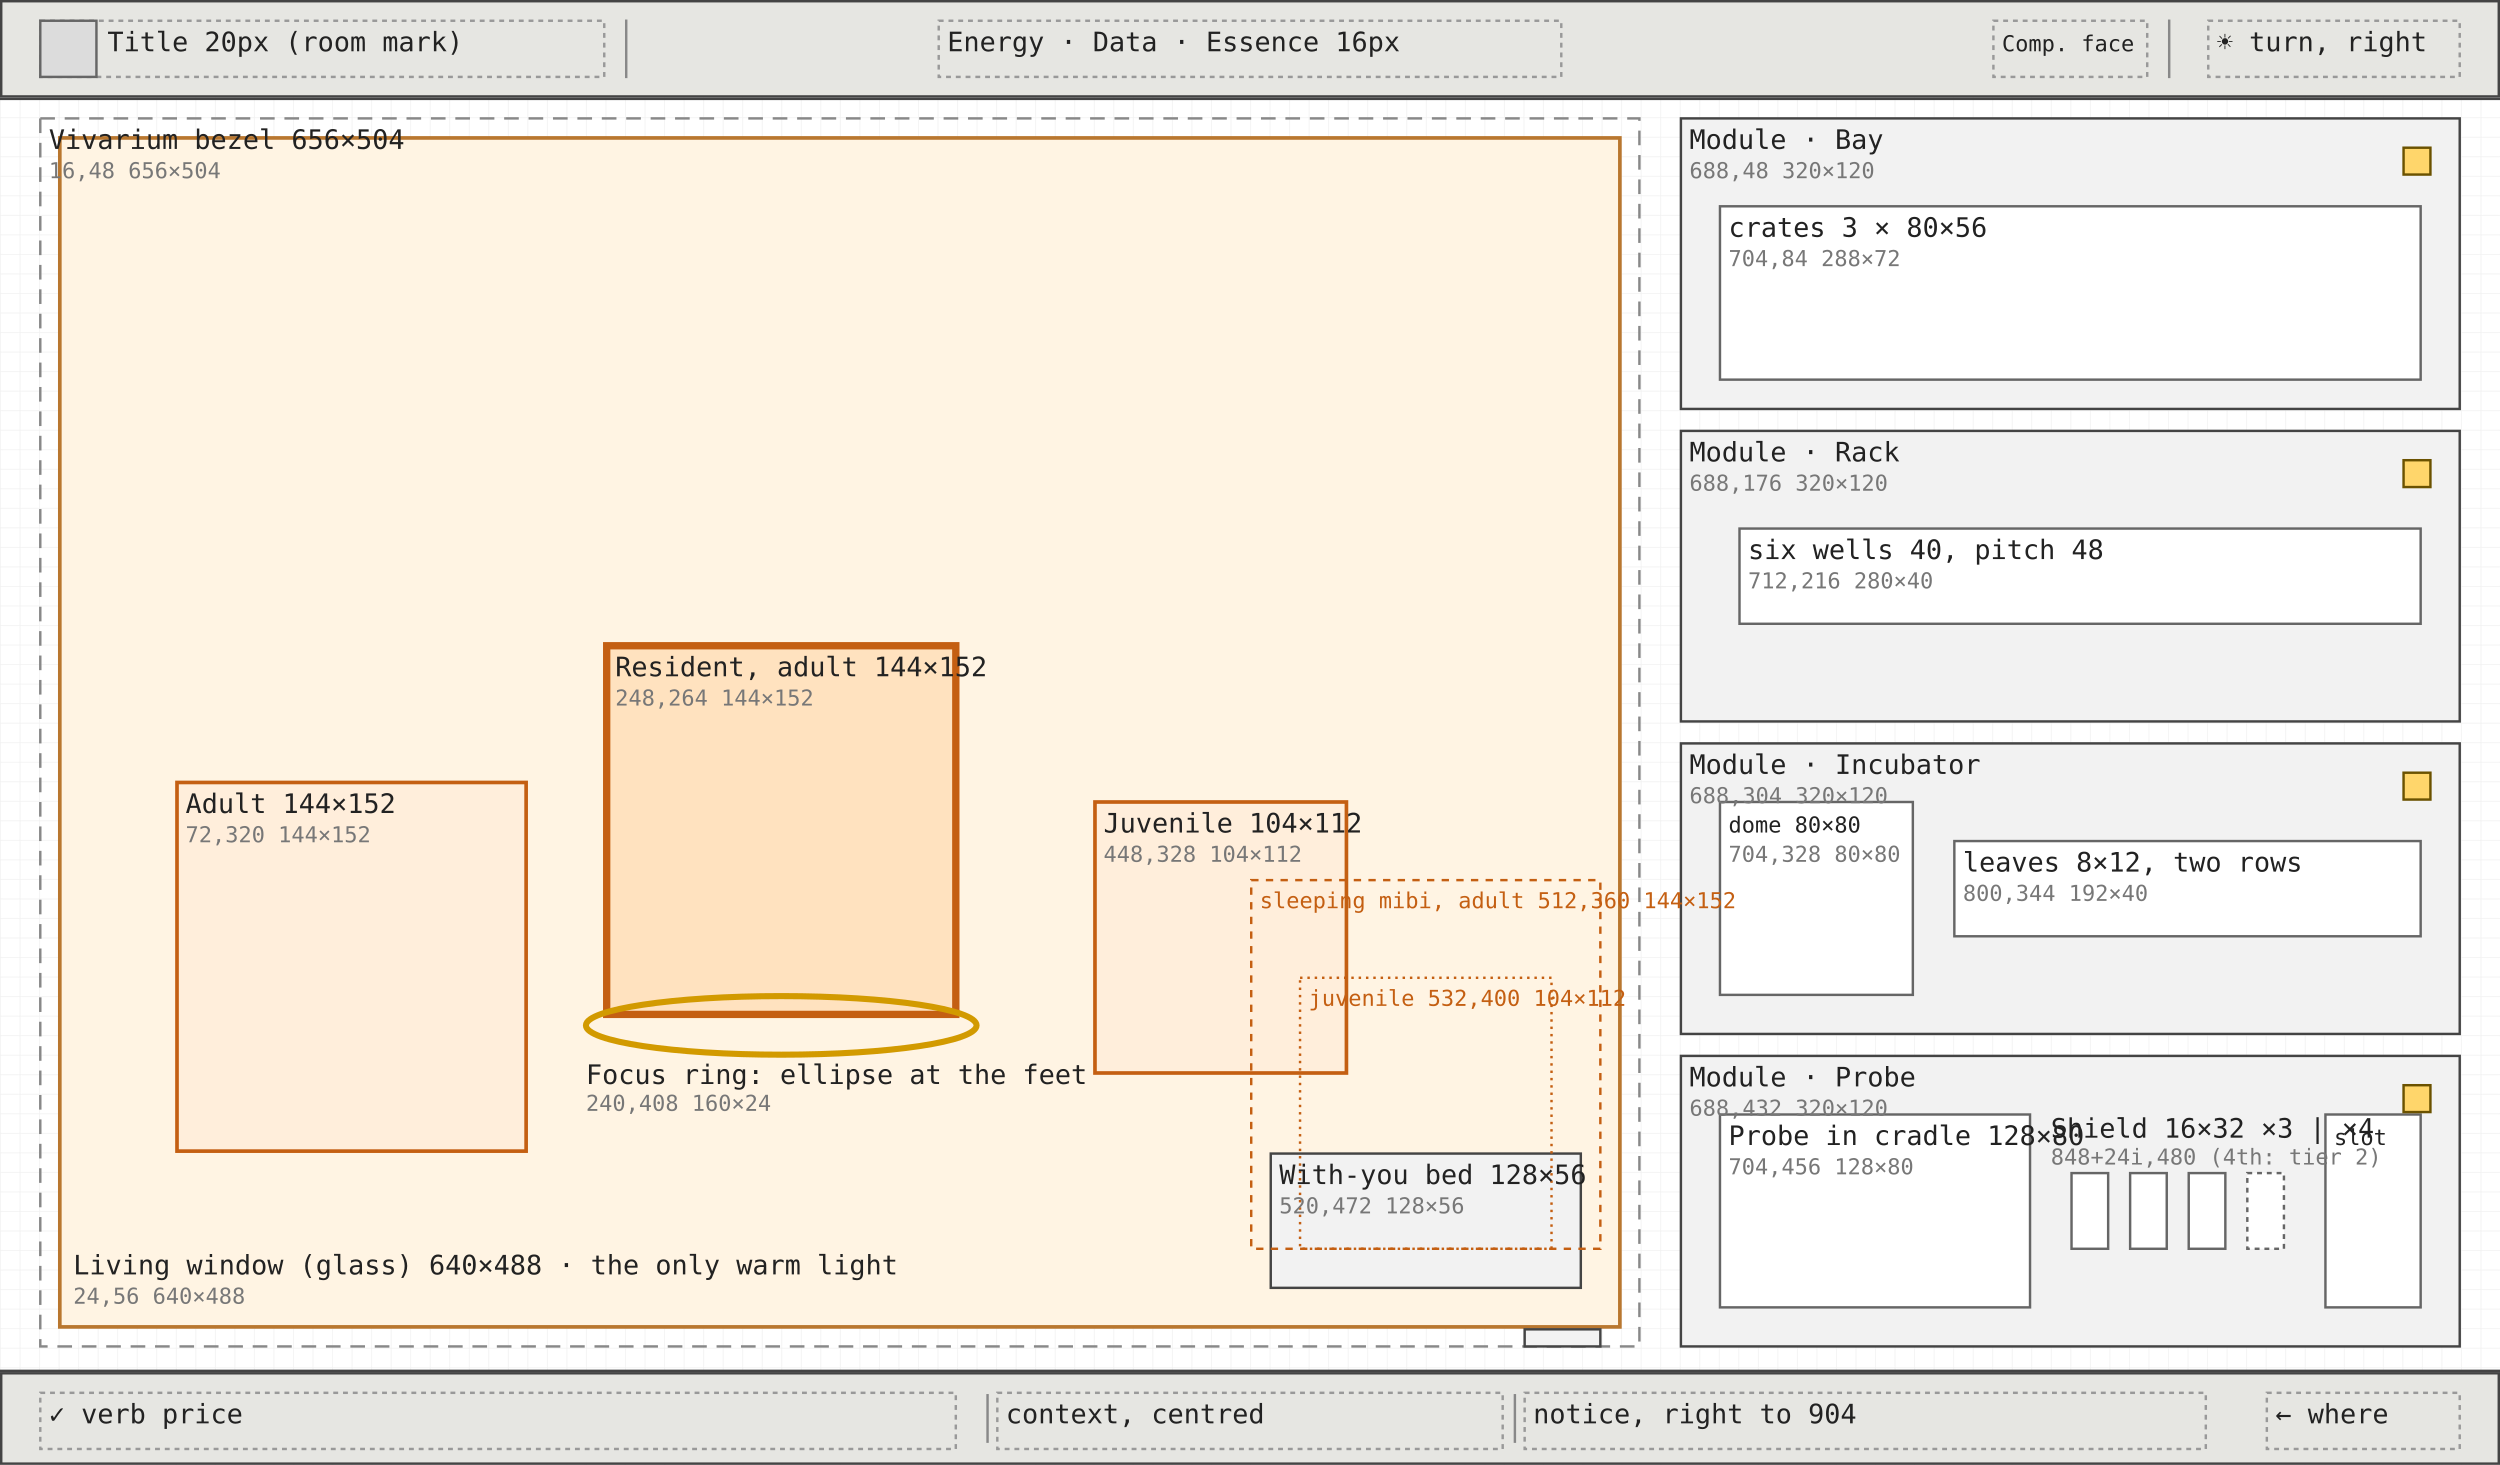
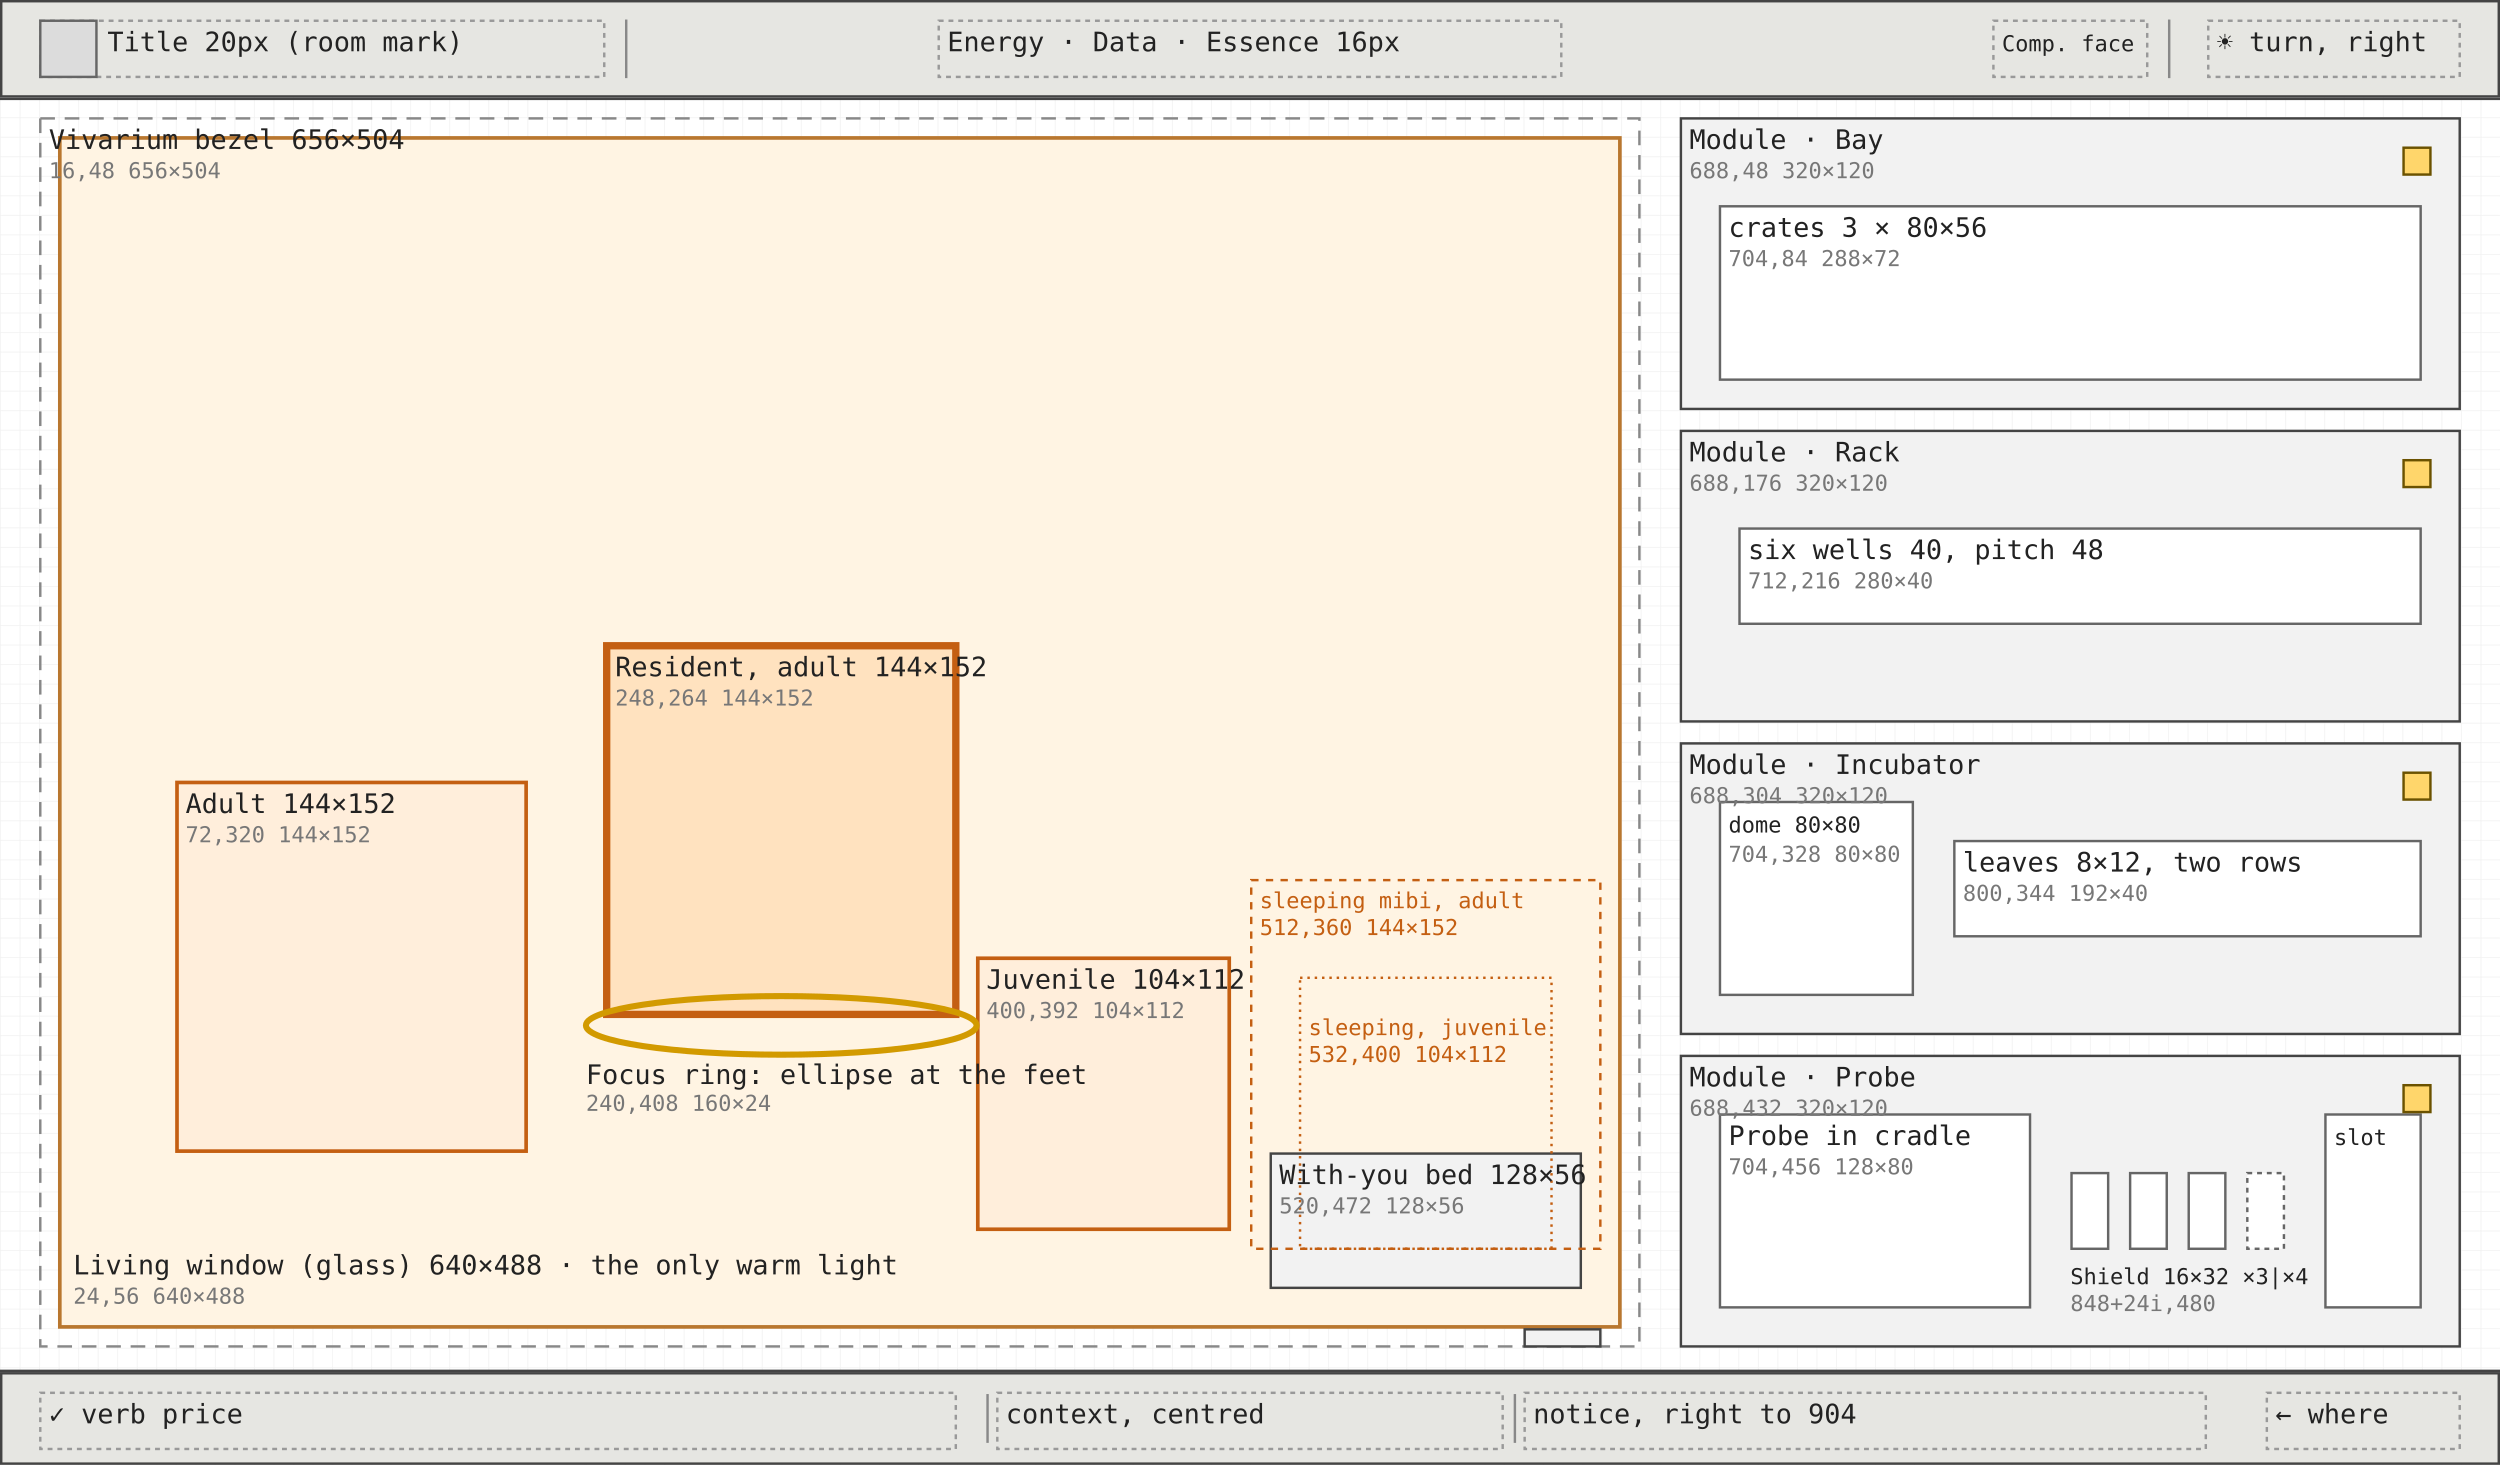
<svg xmlns="http://www.w3.org/2000/svg" viewBox="0 0 1024 600" width="1024" height="600" font-family="ui-monospace, Menlo, Consolas, monospace">
  <defs>
    <pattern id="g8" width="8" height="8" patternUnits="userSpaceOnUse">
      <path d="M8 0H0V8" fill="none" stroke="#efefef" stroke-width="0.5" />
    </pattern>
    <pattern id="g40" width="40" height="40" patternUnits="userSpaceOnUse">
      <path d="M40 0H0V40" fill="none" stroke="#e2e2e2" stroke-width="0.6" />
    </pattern>
  </defs>
  <rect width="1024" height="600" fill="#ffffff" />
  <rect width="1024" height="600" fill="url(#g8)" />
  <line x1="0" y1="40.5" x2="1024" y2="40.5" stroke="#444" />
  <line x1="0" y1="561.5" x2="1024" y2="561.5" stroke="#444" />
  <rect x="0.5" y="0.5" width="1023" height="39" fill="#e6e6e2" stroke="#444" stroke-width="1" />
  <rect x="16.5" y="8.5" width="231" height="23" fill="none" stroke="#999" stroke-width="1" stroke-dasharray="2 2" />
  <rect x="16.5" y="8.5" width="23" height="23" fill="#dcdcdc" stroke="#666" stroke-width="1" />
  <line x1="256.5" y1="8" x2="256.5" y2="32" stroke="#888" />
  <line x1="888.5" y1="8" x2="888.5" y2="32" stroke="#888" />
  <rect x="384.5" y="8.5" width="255" height="23" fill="none" stroke="#999" stroke-width="1" stroke-dasharray="2 2" />
  <rect x="816.5" y="8.5" width="63" height="23" fill="none" stroke="#999" stroke-width="1" stroke-dasharray="2 2" />
  <rect x="904.5" y="8.5" width="103" height="23" fill="none" stroke="#999" stroke-width="1" stroke-dasharray="2 2" />
  <rect x="0.5" y="562.5" width="1023" height="37" fill="#e6e6e2" stroke="#444" stroke-width="1" />
  <rect x="16.5" y="570.5" width="375" height="23" fill="none" stroke="#999" stroke-width="1" stroke-dasharray="2 2" />
  <rect x="408.5" y="570.5" width="207" height="23" fill="none" stroke="#999" stroke-width="1" stroke-dasharray="2 2" />
  <line x1="404.5" y1="571" x2="404.5" y2="591" stroke="#888" />
  <line x1="620.5" y1="571" x2="620.5" y2="591" stroke="#888" />
  <rect x="624.5" y="570.5" width="279" height="23" fill="none" stroke="#999" stroke-width="1" stroke-dasharray="2 2" />
  <rect x="928.5" y="570.5" width="79" height="23" fill="none" stroke="#999" stroke-width="1" stroke-dasharray="2 2" />
  <rect x="16.5" y="48.5" width="655" height="503" fill="none" stroke="#888" stroke-width="1" stroke-dasharray="6 4" />
  <rect x="24.5" y="56.5" width="639" height="487" fill="#fff4e3" stroke="#b9772f" stroke-width="1.5" />
  <rect x="248.5" y="264.5" width="143" height="151" fill="#ffe2bf" stroke="#c45f12" stroke-width="3" />
-   <rect x="448.5" y="328.5" width="103" height="111" fill="#ffeedb" stroke="#c45f12" stroke-width="1.5" />
+   <rect x="400.5" y="392.5" width="103" height="111" fill="#ffeedb" stroke="#c45f12" stroke-width="1.5" />
  <rect x="72.5" y="320.5" width="143" height="151" fill="#ffeedb" stroke="#c45f12" stroke-width="1.5" />
  <ellipse cx="320.0" cy="420.0" rx="80.0" ry="12.0" fill="none" stroke="#d29a00" stroke-width="2.5" />
  <rect x="520.5" y="472.5" width="127" height="55" fill="#f2f2f2" stroke="#444" stroke-width="1" />
  <rect x="512.5" y="360.5" width="143" height="151" fill="none" stroke="#c45f12" stroke-width="1" stroke-dasharray="3 3" />
  <rect x="532.5" y="400.5" width="103" height="111" fill="none" stroke="#c45f12" stroke-width="1" stroke-dasharray="1 2" />
  <rect x="624.5" y="544.5" width="31" height="7" fill="#f2f2f2" stroke="#444" stroke-width="1" />
  <rect x="688.5" y="48.5" width="319" height="119" fill="#f2f2f2" stroke="#444" stroke-width="1" />
  <rect x="704.5" y="84.5" width="287" height="71" fill="#ffffff" stroke="#666" stroke-width="1" />
  <rect x="688.5" y="176.5" width="319" height="119" fill="#f2f2f2" stroke="#444" stroke-width="1" />
  <rect x="712.5" y="216.5" width="279" height="39" fill="#ffffff" stroke="#666" stroke-width="1" />
  <rect x="688.5" y="304.5" width="319" height="119" fill="#f2f2f2" stroke="#444" stroke-width="1" />
  <rect x="704.5" y="328.5" width="79" height="79" fill="#ffffff" stroke="#666" stroke-width="1" />
  <rect x="800.5" y="344.5" width="191" height="39" fill="#ffffff" stroke="#666" stroke-width="1" />
  <rect x="688.5" y="432.5" width="319" height="119" fill="#f2f2f2" stroke="#444" stroke-width="1" />
  <rect x="704.5" y="456.5" width="127" height="79" fill="#ffffff" stroke="#666" stroke-width="1" />
  <rect x="848.5" y="480.5" width="15" height="31" fill="#ffffff" stroke="#666" stroke-width="1" />
  <rect x="872.5" y="480.5" width="15" height="31" fill="#ffffff" stroke="#666" stroke-width="1" />
  <rect x="896.5" y="480.5" width="15" height="31" fill="#ffffff" stroke="#666" stroke-width="1" />
  <rect x="920.5" y="480.5" width="15" height="31" fill="#ffffff" stroke="#666" stroke-width="1" stroke-dasharray="2 2" />
  <rect x="952.5" y="456.5" width="39" height="79" fill="#ffffff" stroke="#666" stroke-width="1" />
  <rect x="984.5" y="60.5" width="11" height="11" fill="#ffd66b" stroke="#6b5200" stroke-width="1" />
  <rect x="984.5" y="188.5" width="11" height="11" fill="#ffd66b" stroke="#6b5200" stroke-width="1" />
  <rect x="984.5" y="316.5" width="11" height="11" fill="#ffd66b" stroke="#6b5200" stroke-width="1" />
  <rect x="984.5" y="444.5" width="11" height="11" fill="#ffd66b" stroke="#6b5200" stroke-width="1" />
  <text x="44" y="21" font-size="11" fill="#222">Title 20px (room mark)</text>
  <text x="388" y="21" font-size="11" fill="#222">Energy · Data · Essence 16px</text>
  <text x="820" y="21" font-size="9" fill="#222">Comp. face</text>
  <text x="908" y="21" font-size="11" fill="#222">☀ turn, right</text>
  <text x="20" y="583" font-size="11" fill="#222">✓ verb  price</text>
  <text x="412" y="583" font-size="11" fill="#222">context, centred</text>
  <text x="628" y="583" font-size="11" fill="#222">notice, right to 904</text>
  <text x="932" y="583" font-size="11" fill="#222">← where</text>
  <text x="20" y="61" font-size="11" fill="#222">Vivarium bezel 656×504</text>
  <text x="20" y="73" font-size="9" fill="#777">16,48 656×504</text>
  <text x="30" y="522" font-size="11" fill="#222">Living window (glass) 640×488 · the only warm light</text>
  <text x="30" y="534" font-size="9" fill="#777">24,56 640×488</text>
  <text x="252" y="277" font-size="11" fill="#222">Resident, adult 144×152</text>
  <text x="252" y="289" font-size="9" fill="#777">248,264 144×152</text>
-   <text x="452" y="341" font-size="11" fill="#222">Juvenile 104×112</text>
-   <text x="452" y="353" font-size="9" fill="#777">448,328 104×112</text>
+   <text x="404" y="405" font-size="11" fill="#222">Juvenile 104×112</text>
+   <text x="404" y="417" font-size="9" fill="#777">400,392 104×112</text>
  <text x="76" y="333" font-size="11" fill="#222">Adult 144×152</text>
  <text x="76" y="345" font-size="9" fill="#777">72,320 144×152</text>
  <text x="240" y="444" font-size="11" fill="#222">Focus ring: ellipse at the feet</text>
  <text x="240" y="455" font-size="9" fill="#777">240,408 160×24</text>
  <text x="524" y="485" font-size="11" fill="#222">With-you bed 128×56</text>
  <text x="524" y="497" font-size="9" fill="#777">520,472 128×56</text>
  <text x="692" y="61" font-size="11" fill="#222">Module · Bay</text>
  <text x="692" y="73" font-size="9" fill="#777">688,48 320×120</text>
  <text x="708" y="97" font-size="11" fill="#222">crates 3 × 80×56</text>
  <text x="708" y="109" font-size="9" fill="#777">704,84 288×72</text>
  <text x="692" y="189" font-size="11" fill="#222">Module · Rack</text>
  <text x="692" y="201" font-size="9" fill="#777">688,176 320×120</text>
  <text x="716" y="229" font-size="11" fill="#222">six wells 40, pitch 48</text>
  <text x="716" y="241" font-size="9" fill="#777">712,216 280×40</text>
  <text x="692" y="317" font-size="11" fill="#222">Module · Incubator</text>
  <text x="692" y="329" font-size="9" fill="#777">688,304 320×120</text>
  <text x="708" y="341" font-size="9" fill="#222">dome 80×80</text>
  <text x="708" y="353" font-size="9" fill="#777">704,328 80×80</text>
  <text x="804" y="357" font-size="11" fill="#222">leaves 8×12, two rows</text>
  <text x="804" y="369" font-size="9" fill="#777">800,344 192×40</text>
  <text x="692" y="445" font-size="11" fill="#222">Module · Probe</text>
  <text x="692" y="457" font-size="9" fill="#777">688,432 320×120</text>
-   <text x="708" y="469" font-size="11" fill="#222">Probe in cradle 128×80</text>
+   <text x="708" y="469" font-size="11" fill="#222">Probe in cradle</text>
  <text x="708" y="481" font-size="9" fill="#777">704,456 128×80</text>
-   <text x="840" y="466" font-size="11" fill="#222">Shield 16×32 ×3 | ×4</text>
-   <text x="840" y="477" font-size="9" fill="#777">848+24i,480 (4th: tier 2)</text>
-   <text x="516" y="372" font-size="9" fill="#c45f12">sleeping mibi, adult 512,360 144×152</text>
-   <text x="536" y="412" font-size="9" fill="#c45f12">juvenile 532,400 104×112</text>
+   <text x="848" y="526" font-size="9" fill="#222">Shield 16×32 ×3|×4</text>
+   <text x="848" y="537" font-size="9" fill="#777">848+24i,480</text>
+   <text x="516" y="372" font-size="9" fill="#c45f12">sleeping mibi, adult</text>
+   <text x="516" y="383" font-size="9" fill="#c45f12">512,360 144×152</text>
+   <text x="536" y="424" font-size="9" fill="#c45f12">sleeping, juvenile</text>
+   <text x="536" y="435" font-size="9" fill="#c45f12">532,400 104×112</text>
  <text x="956" y="469" font-size="9" fill="#222">slot</text>
</svg>
